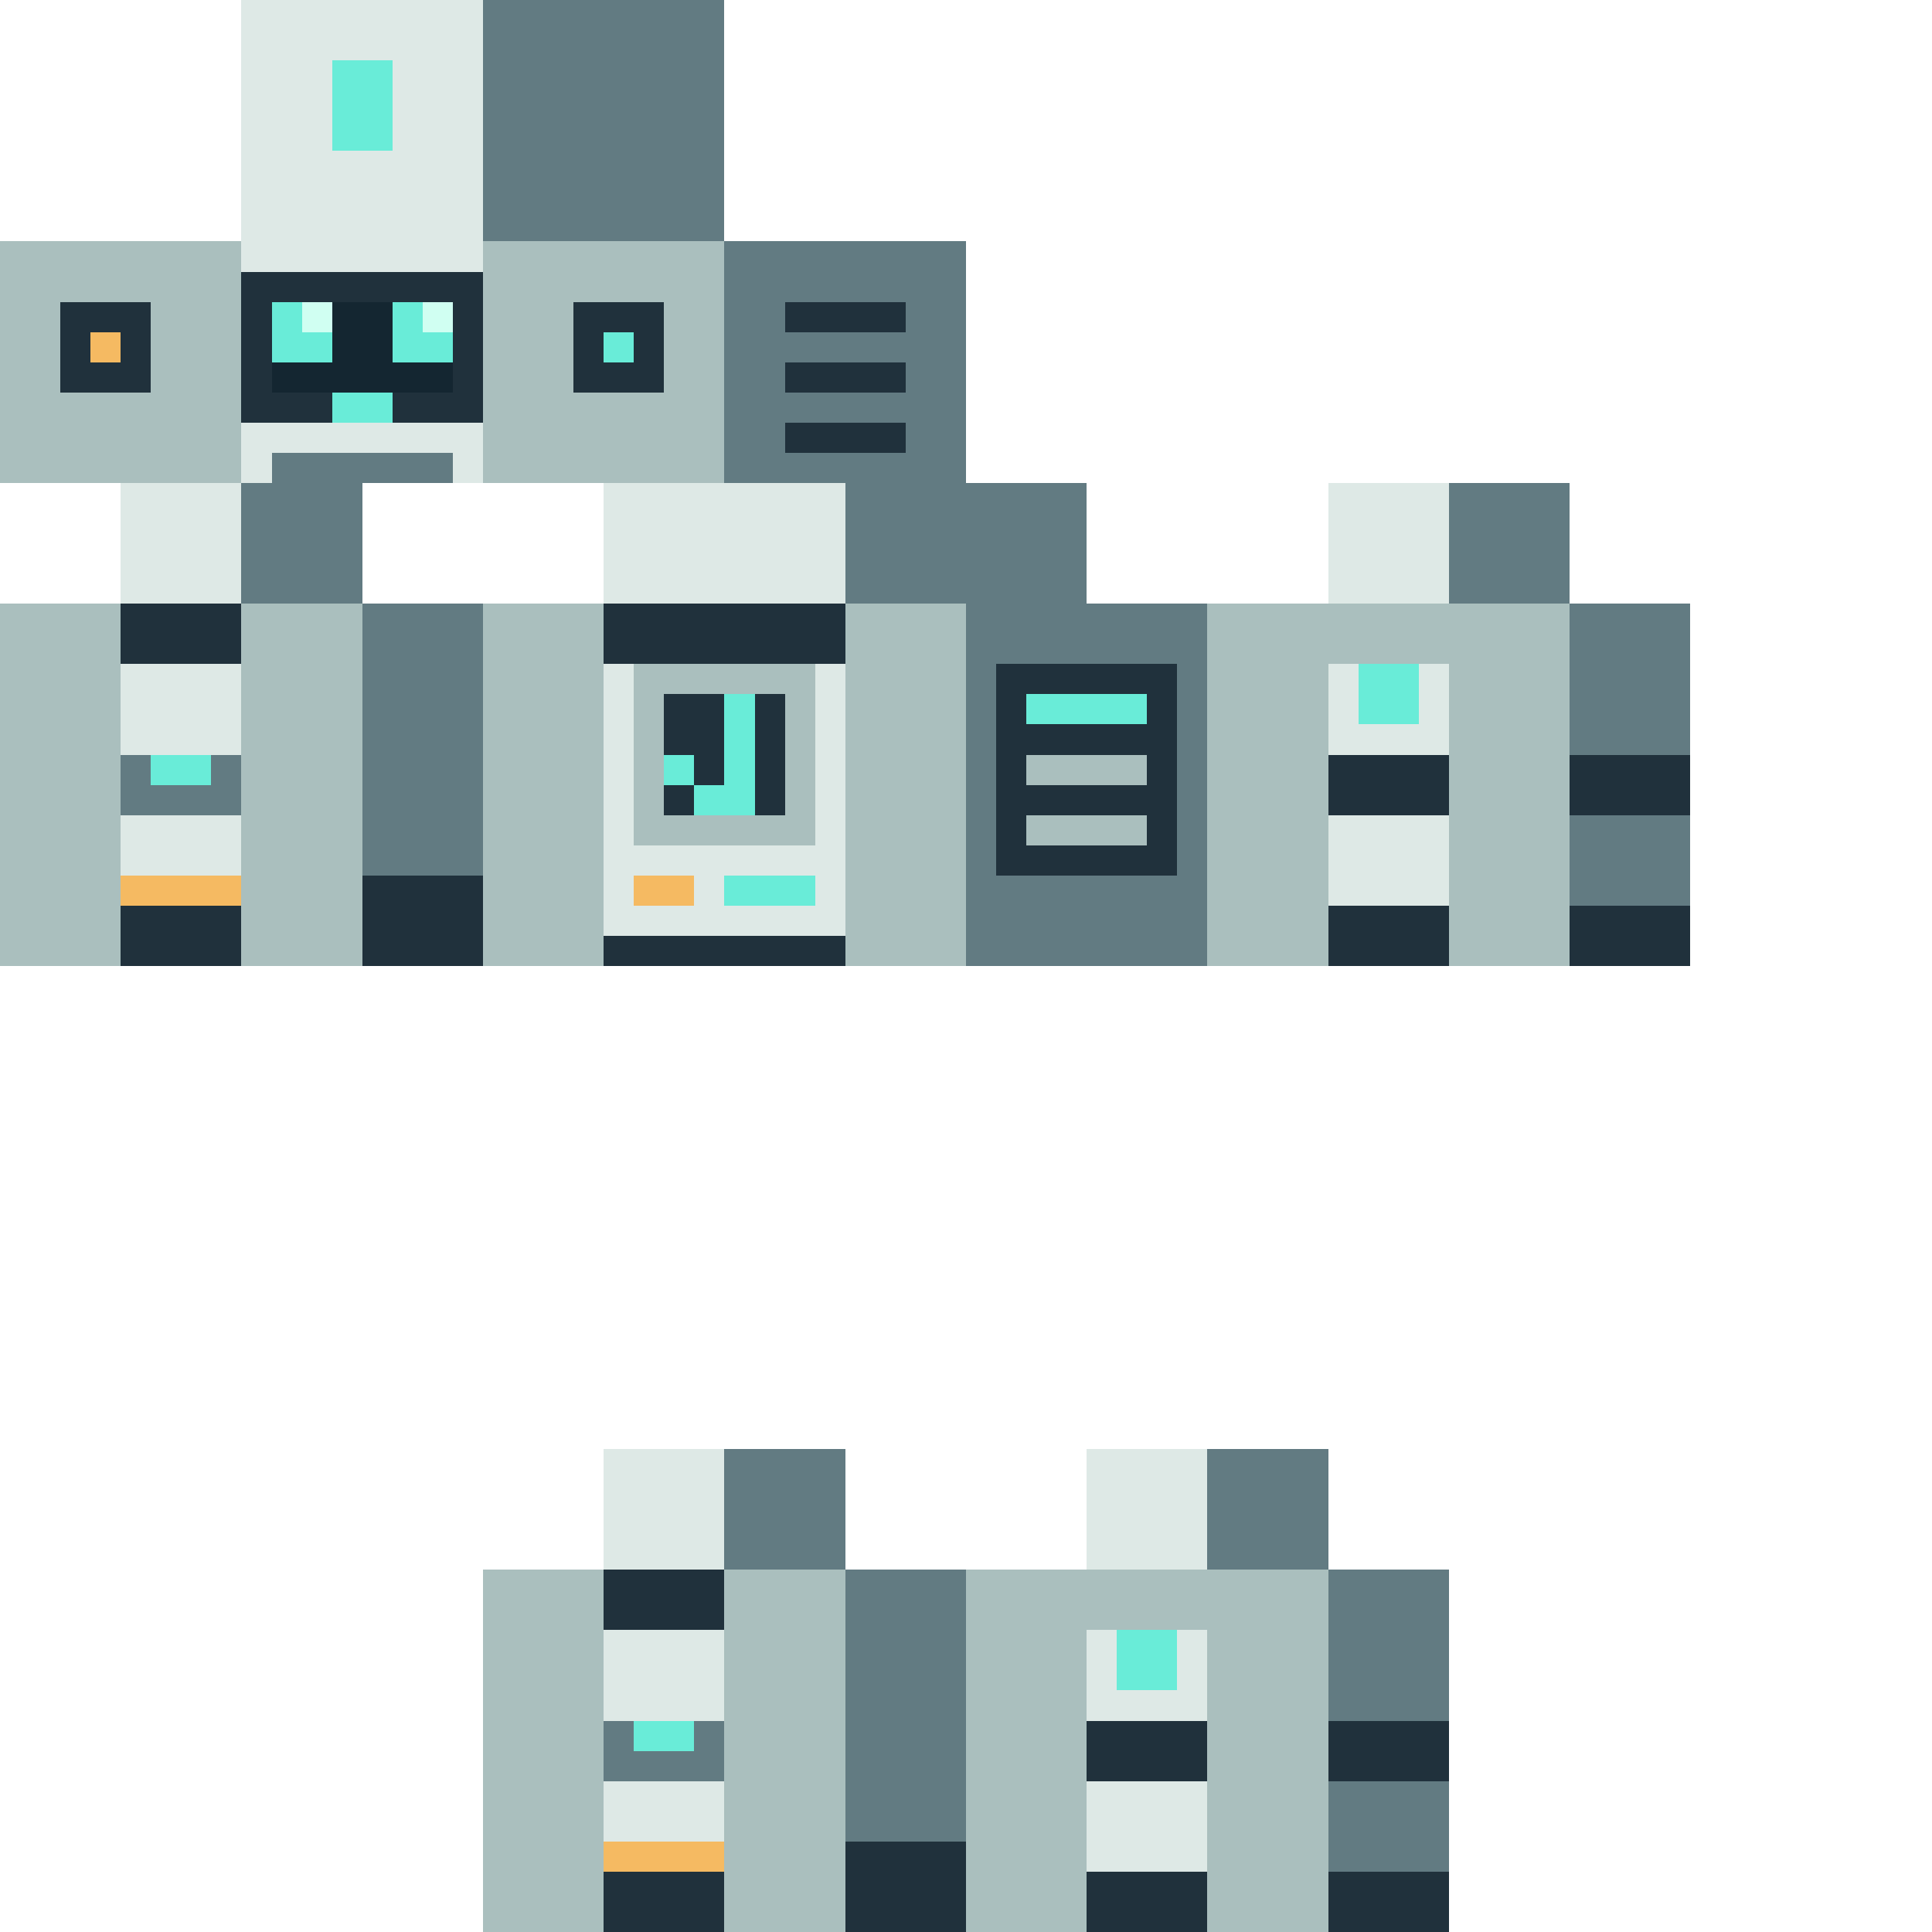
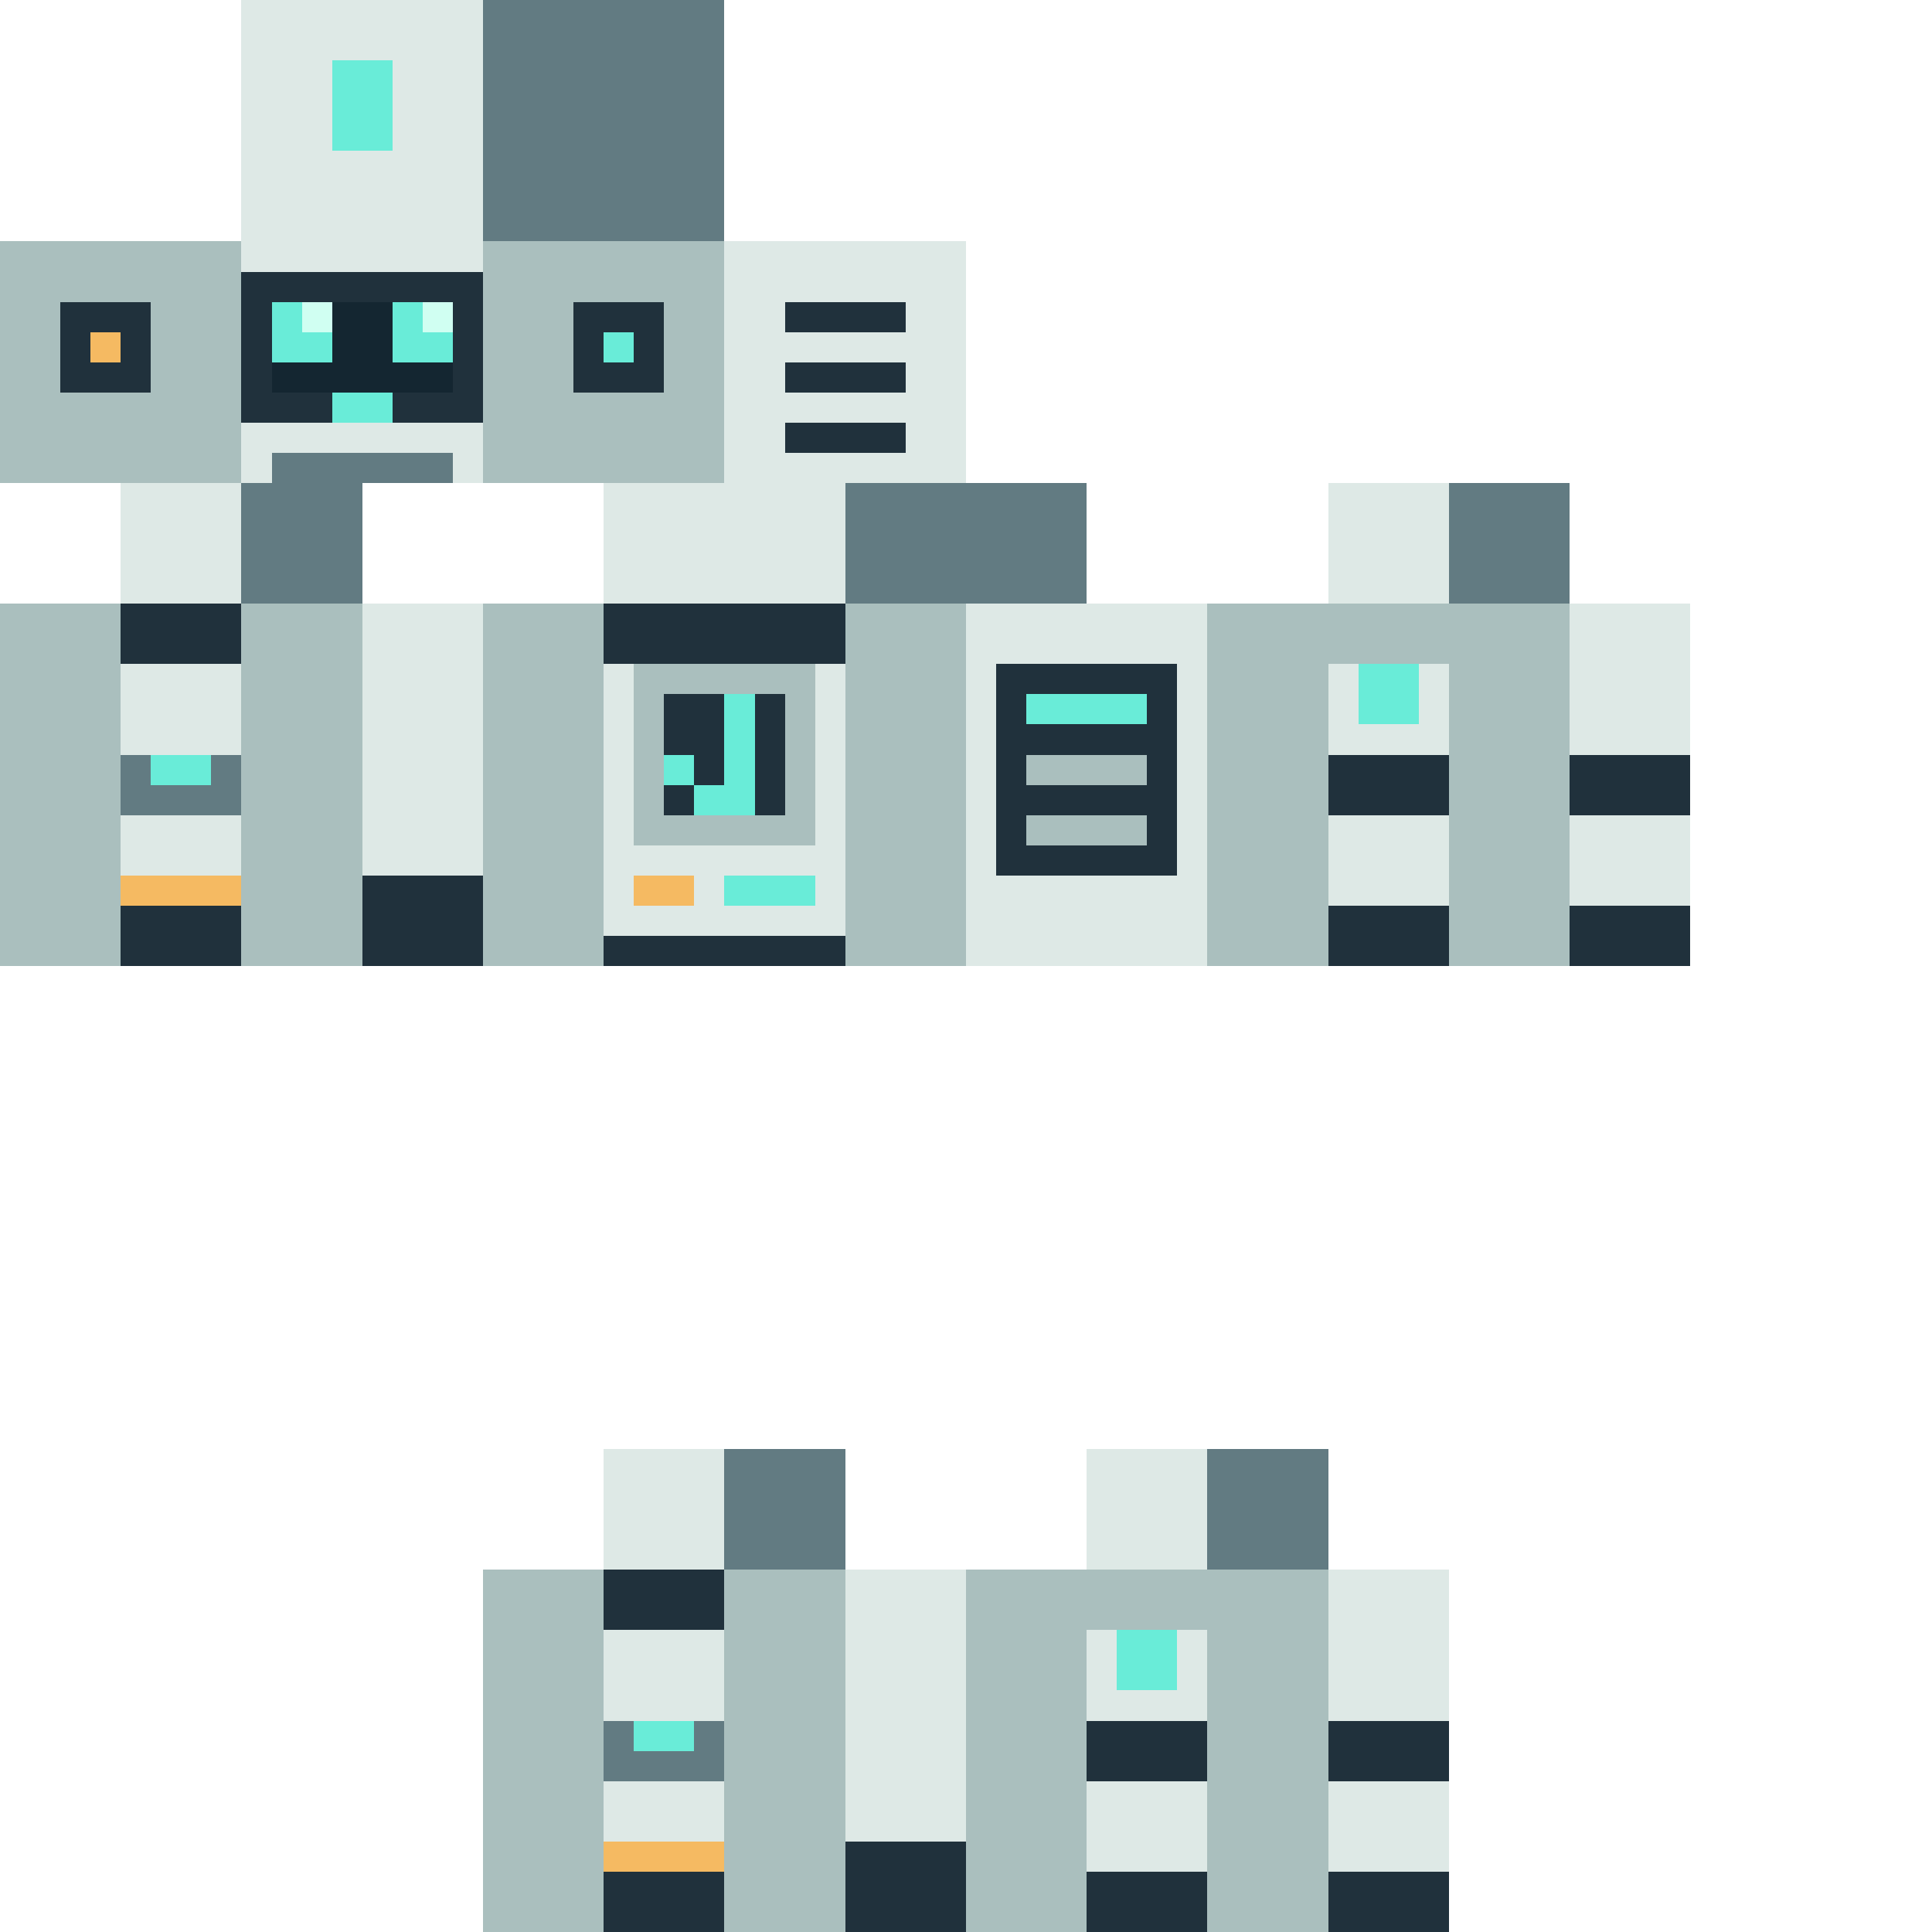
<svg xmlns="http://www.w3.org/2000/svg" width="64" height="64" viewBox="0 0 64 64" shape-rendering="crispEdges">
  <rect x="8" y="0" width="8" height="8" fill="#dee9e6" />
  <rect x="16" y="0" width="8" height="8" fill="#627b82" />
  <rect x="0" y="8" width="8" height="8" fill="#aabfbe" />
  <rect x="8" y="8" width="8" height="8" fill="#dee9e6" />
  <rect x="16" y="8" width="8" height="8" fill="#aabfbe" />
-   <rect x="24" y="8" width="8" height="8" fill="#627b82" />
+   <rect x="24" y="8" width="8" height="8" fill="#dee9e6" />
  <rect x="8" y="9" width="8" height="5" fill="#20313c" />
  <rect x="9" y="10" width="6" height="3" fill="#142631" />
  <rect x="9" y="10" width="2" height="2" fill="#69ecd8" />
  <rect x="13" y="10" width="2" height="2" fill="#69ecd8" />
  <rect x="10" y="10" width="1" height="1" fill="#d0fff2" />
  <rect x="14" y="10" width="1" height="1" fill="#d0fff2" />
  <rect x="11" y="13" width="2" height="1" fill="#69ecd8" />
  <rect x="9" y="15" width="6" height="1" fill="#627b82" />
  <rect x="2" y="10" width="3" height="3" fill="#20313c" />
  <rect x="3" y="11" width="1" height="1" fill="#f5ba62" />
  <rect x="19" y="10" width="3" height="3" fill="#20313c" />
  <rect x="20" y="11" width="1" height="1" fill="#69ecd8" />
  <rect x="26" y="10" width="4" height="1" fill="#20313c" />
  <rect x="26" y="12" width="4" height="1" fill="#20313c" />
  <rect x="26" y="14" width="4" height="1" fill="#20313c" />
  <rect x="11" y="2" width="2" height="3" fill="#69ecd8" />
  <rect x="20" y="16" width="8" height="4" fill="#dee9e6" />
  <rect x="28" y="16" width="8" height="4" fill="#627b82" />
  <rect x="16" y="20" width="4" height="12" fill="#aabfbe" />
  <rect x="20" y="20" width="8" height="12" fill="#dee9e6" />
  <rect x="28" y="20" width="4" height="12" fill="#aabfbe" />
-   <rect x="32" y="20" width="8" height="12" fill="#627b82" />
+   <rect x="32" y="20" width="8" height="12" fill="#dee9e6" />
  <rect x="20" y="20" width="8" height="2" fill="#20313c" />
  <rect x="21" y="22" width="6" height="6" fill="#aabfbe" />
  <rect x="22" y="23" width="4" height="4" fill="#20313c" />
  <rect x="24" y="23" width="1" height="3" fill="#69ecd8" />
  <rect x="23" y="26" width="2" height="1" fill="#69ecd8" />
  <rect x="22" y="25" width="1" height="1" fill="#69ecd8" />
  <rect x="21" y="29" width="2" height="1" fill="#f5ba62" />
  <rect x="24" y="29" width="3" height="1" fill="#69ecd8" />
  <rect x="20" y="31" width="8" height="1" fill="#20313c" />
  <rect x="33" y="22" width="6" height="7" fill="#20313c" />
  <rect x="34" y="23" width="4" height="1" fill="#69ecd8" />
  <rect x="34" y="25" width="4" height="1" fill="#aabfbe" />
  <rect x="34" y="27" width="4" height="1" fill="#aabfbe" />
  <rect x="44" y="16" width="4" height="4" fill="#dee9e6" />
  <rect x="48" y="16" width="4" height="4" fill="#627b82" />
  <rect x="40" y="20" width="4" height="12" fill="#aabfbe" />
  <rect x="44" y="20" width="4" height="12" fill="#dee9e6" />
  <rect x="48" y="20" width="4" height="12" fill="#aabfbe" />
-   <rect x="52" y="20" width="4" height="12" fill="#627b82" />
+   <rect x="52" y="20" width="4" height="12" fill="#dee9e6" />
  <rect x="44" y="20" width="4" height="2" fill="#aabfbe" />
  <rect x="44" y="25" width="4" height="2" fill="#20313c" />
  <rect x="45" y="22" width="2" height="2" fill="#69ecd8" />
  <rect x="44" y="30" width="4" height="2" fill="#20313c" />
  <rect x="52" y="25" width="4" height="2" fill="#20313c" />
  <rect x="52" y="30" width="4" height="2" fill="#20313c" />
  <rect x="36" y="48" width="4" height="4" fill="#dee9e6" />
  <rect x="40" y="48" width="4" height="4" fill="#627b82" />
  <rect x="32" y="52" width="4" height="12" fill="#aabfbe" />
  <rect x="36" y="52" width="4" height="12" fill="#dee9e6" />
  <rect x="40" y="52" width="4" height="12" fill="#aabfbe" />
-   <rect x="44" y="52" width="4" height="12" fill="#627b82" />
+   <rect x="44" y="52" width="4" height="12" fill="#dee9e6" />
  <rect x="36" y="52" width="4" height="2" fill="#aabfbe" />
  <rect x="36" y="57" width="4" height="2" fill="#20313c" />
  <rect x="37" y="54" width="2" height="2" fill="#69ecd8" />
  <rect x="36" y="62" width="4" height="2" fill="#20313c" />
  <rect x="44" y="57" width="4" height="2" fill="#20313c" />
  <rect x="44" y="62" width="4" height="2" fill="#20313c" />
  <rect x="4" y="16" width="4" height="4" fill="#dee9e6" />
  <rect x="8" y="16" width="4" height="4" fill="#627b82" />
  <rect x="0" y="20" width="4" height="12" fill="#aabfbe" />
  <rect x="4" y="20" width="4" height="12" fill="#dee9e6" />
  <rect x="8" y="20" width="4" height="12" fill="#aabfbe" />
-   <rect x="12" y="20" width="4" height="12" fill="#627b82" />
+   <rect x="12" y="20" width="4" height="12" fill="#dee9e6" />
  <rect x="4" y="20" width="4" height="2" fill="#20313c" />
  <rect x="4" y="25" width="4" height="2" fill="#627b82" />
  <rect x="5" y="25" width="2" height="1" fill="#69ecd8" />
  <rect x="4" y="29" width="4" height="3" fill="#20313c" />
  <rect x="4" y="29" width="4" height="1" fill="#f5ba62" />
  <rect x="12" y="29" width="4" height="3" fill="#20313c" />
  <rect x="20" y="48" width="4" height="4" fill="#dee9e6" />
  <rect x="24" y="48" width="4" height="4" fill="#627b82" />
  <rect x="16" y="52" width="4" height="12" fill="#aabfbe" />
  <rect x="20" y="52" width="4" height="12" fill="#dee9e6" />
  <rect x="24" y="52" width="4" height="12" fill="#aabfbe" />
-   <rect x="28" y="52" width="4" height="12" fill="#627b82" />
+   <rect x="28" y="52" width="4" height="12" fill="#dee9e6" />
  <rect x="20" y="52" width="4" height="2" fill="#20313c" />
  <rect x="20" y="57" width="4" height="2" fill="#627b82" />
  <rect x="21" y="57" width="2" height="1" fill="#69ecd8" />
  <rect x="20" y="61" width="4" height="3" fill="#20313c" />
  <rect x="20" y="61" width="4" height="1" fill="#f5ba62" />
  <rect x="28" y="61" width="4" height="3" fill="#20313c" />
</svg>
